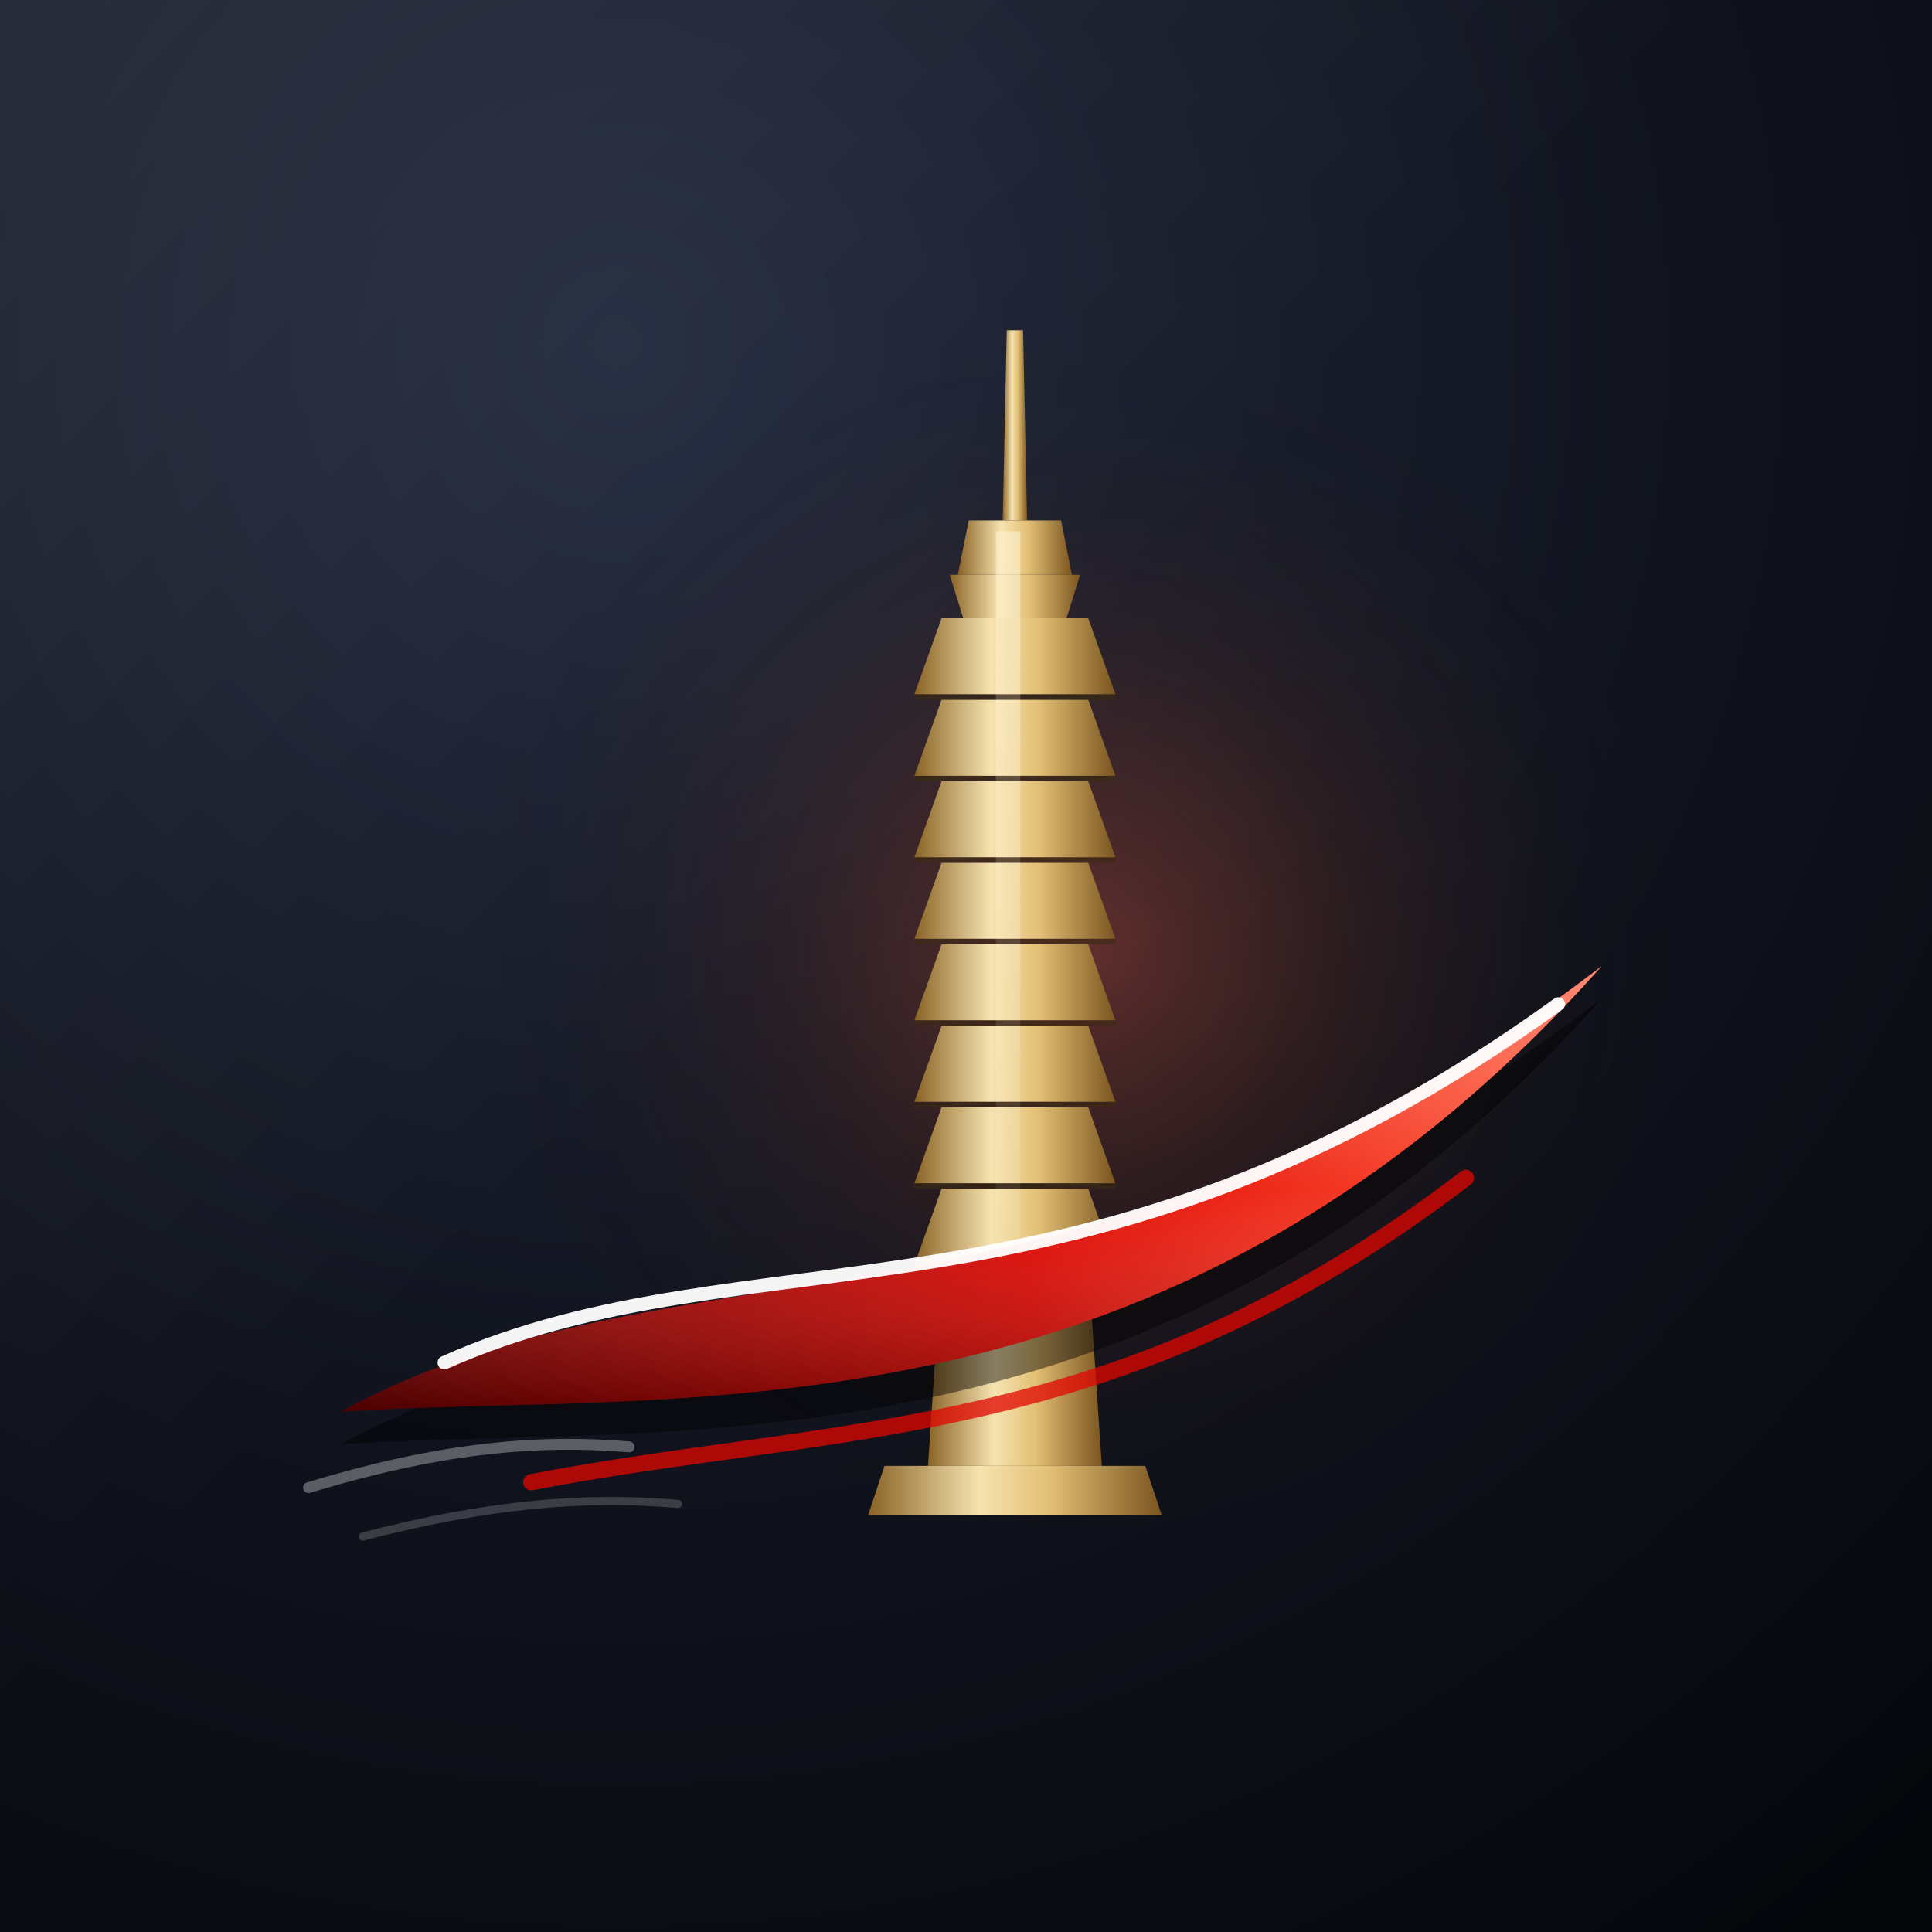
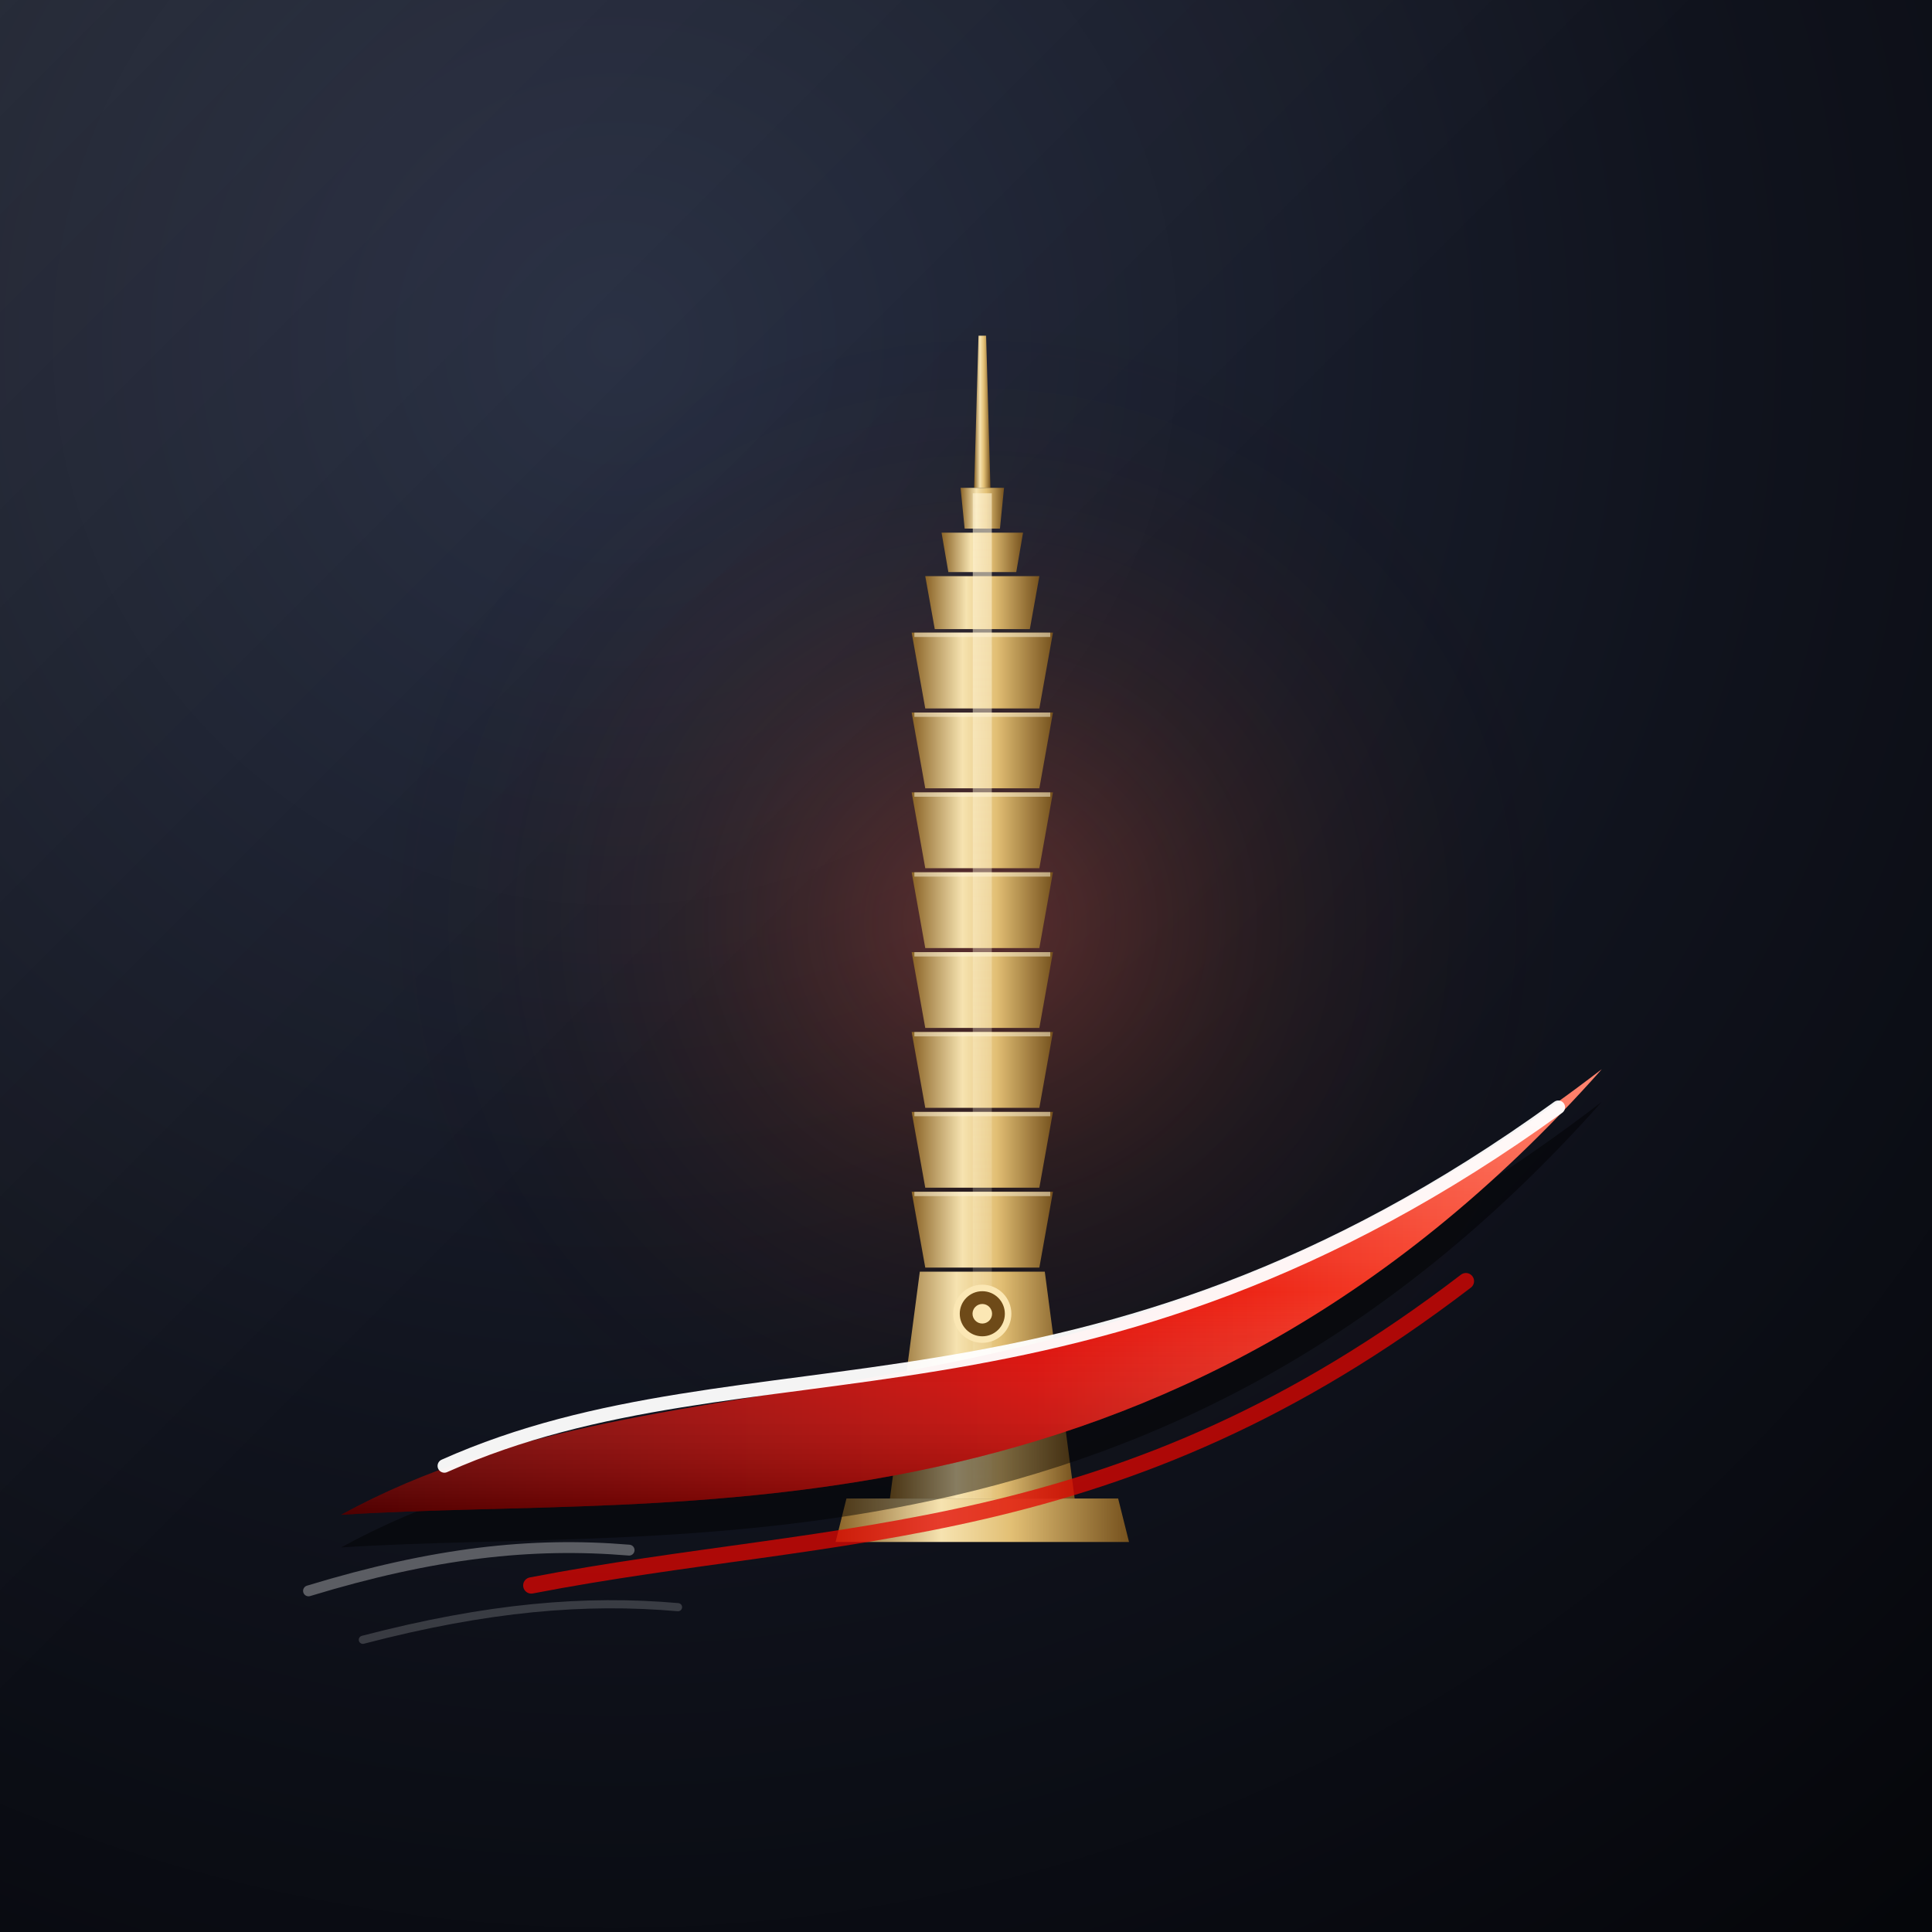
<svg xmlns="http://www.w3.org/2000/svg" viewBox="0 0 512 512">
  <defs>
    <radialGradient id="bg" cx="0.32" cy="0.18" r="1.05">
      <stop offset="0" stop-color="#232a3e" />
      <stop offset="0.55" stop-color="#10131d" />
      <stop offset="1" stop-color="#05060a" />
    </radialGradient>
    <linearGradient id="sheen" x1="0" y1="0" x2="1" y2="1">
      <stop offset="0" stop-color="#fff" stop-opacity="0.07" />
      <stop offset="0.45" stop-color="#fff" stop-opacity="0" />
    </linearGradient>
  </defs>
  <rect width="512" height="512" fill="url(#bg)" />
  <rect width="512" height="512" fill="url(#sheen)" />
  <g transform="translate(71.68 71.68) scale(0.72)">
    <defs>
-       <radialGradient id="glow" cx="300" cy="250" r="230" gradientUnits="userSpaceOnUse">
-         <stop offset="0" stop-color="#ff5a3c" stop-opacity="0.32" />
-         <stop offset="0.45" stop-color="#c2410c" stop-opacity="0.12" />
+       <radialGradient id="glow" cx="262" cy="240" r="230" gradientUnits="userSpaceOnUse">
+         <stop offset="0" stop-color="#ff5a3c" stop-opacity="0.3" />
+         <stop offset="0.45" stop-color="#c2410c" stop-opacity="0.11" />
        <stop offset="1" stop-color="#000" stop-opacity="0" />
      </radialGradient>
      <linearGradient id="gold" x1="0" y1="0" x2="1" y2="0">
        <stop offset="0" stop-color="#8a6326" />
-         <stop offset="0.38" stop-color="#f6e3b0" />
-         <stop offset="0.62" stop-color="#e2bf74" />
-         <stop offset="1" stop-color="#7a5520" />
+         <stop offset="0.36" stop-color="#f6e3b0" />
+         <stop offset="0.6" stop-color="#e2bf74" />
+         <stop offset="1" stop-color="#76521e" />
      </linearGradient>
      <linearGradient id="goldV" x1="0" y1="0" x2="0" y2="1">
-         <stop offset="0" stop-color="#fff4d6" stop-opacity="0.55" />
-         <stop offset="1" stop-color="#fff4d6" stop-opacity="0" />
+         <stop offset="0" stop-color="#fff4d6" stop-opacity="0.6" />
+         <stop offset="1" stop-color="#fff4d6" stop-opacity="0.05" />
      </linearGradient>
-       <linearGradient id="red" x1="36" y1="0" x2="480" y2="0" gradientUnits="userSpaceOnUse">
+       <linearGradient id="red" x1="26" y1="0" x2="490" y2="0" gradientUnits="userSpaceOnUse">
        <stop offset="0" stop-color="#7a0000" />
        <stop offset="0.55" stop-color="#e10600" />
        <stop offset="1" stop-color="#ff5a3c" />
      </linearGradient>
      <linearGradient id="redShade" x1="0" y1="0" x2="0" y2="1">
        <stop offset="0" stop-color="#fff" stop-opacity="0.28" />
        <stop offset="0.5" stop-color="#fff" stop-opacity="0" />
        <stop offset="1" stop-color="#000" stop-opacity="0.35" />
      </linearGradient>
    </defs>
-     <circle cx="300" cy="250" r="230" fill="url(#glow)" />
-     <g transform="translate(-26 0)">
-       <path d="M297 22 L303 22 L304.5 92 L295.5 92 Z" fill="url(#gold)" />
-       <path d="M283 92 H317 L321 112 H279 Z" fill="url(#gold)" />
-       <path d="M276 112 H324 L319 128 H281 Z" fill="url(#gold)" />
-       <g fill="url(#gold)">
-         <path d="M273 128 H327 L337 156 H263 Z" />
-         <path d="M273 158 H327 L337 186 H263 Z" />
-         <path d="M273 188 H327 L337 216 H263 Z" />
-         <path d="M273 218 H327 L337 246 H263 Z" />
-         <path d="M273 248 H327 L337 276 H263 Z" />
-         <path d="M273 278 H327 L337 306 H263 Z" />
-         <path d="M273 308 H327 L337 336 H263 Z" />
-         <path d="M273 338 H327 L337 366 H263 Z" />
-       </g>
-       <path d="M273 366 H327 L332 440 H268 Z" fill="url(#gold)" />
-       <path d="M252 440 H348 L354 458 H246 Z" fill="url(#gold)" />
-       <rect x="293" y="96" width="9" height="344" fill="url(#goldV)" />
-       <g fill="#3a2a10" opacity="0.55">
-         <rect x="263" y="156" width="74" height="2" />
-         <rect x="263" y="186" width="74" height="2" />
-         <rect x="263" y="216" width="74" height="2" />
-         <rect x="263" y="246" width="74" height="2" />
-         <rect x="263" y="276" width="74" height="2" />
-         <rect x="263" y="306" width="74" height="2" />
-         <rect x="263" y="336" width="74" height="2" />
-       </g>
+     <circle cx="262" cy="240" r="230" fill="url(#glow)" />
+     <g fill="url(#gold)">
+       <path d="M260.6 24 H263.4 L265 80 H259 Z" />
+       <path d="M254 80 H270 L268.5 95 H255.5 Z" />
+       <path d="M247 96.5 H277 L274.5 111 H249.5 Z" />
+       <path d="M241 112.5 H283 L279.5 132 H244.5 Z" />
+       <path d="M236 133.3 H288 L283 161.2 H241 Z" />
+       <path d="M236 162.7 H288 L283 190.6 H241 Z" />
+       <path d="M236 192.1 H288 L283 220 H241 Z" />
+       <path d="M236 221.5 H288 L283 249.4 H241 Z" />
+       <path d="M236 250.9 H288 L283 278.8 H241 Z" />
+       <path d="M236 280.3 H288 L283 308.2 H241 Z" />
+       <path d="M236 309.7 H288 L283 337.6 H241 Z" />
+       <path d="M236 339.1 H288 L283 367 H241 Z" />
+       <path d="M239 368.5 H285 L296 452 H228 Z" />
+       <path d="M212 452 H312 L316 468 H208 Z" />
    </g>
-     <g>
+     <rect x="258.5" y="82" width="7" height="370" fill="url(#goldV)" />
+     <g fill="#fff6dc" opacity="0.5">
+       <rect x="237" y="133.3" width="50" height="1.6" />
+       <rect x="237" y="162.7" width="50" height="1.6" />
+       <rect x="237" y="192.1" width="50" height="1.6" />
+       <rect x="237" y="221.5" width="50" height="1.6" />
+       <rect x="237" y="250.9" width="50" height="1.6" />
+       <rect x="237" y="280.3" width="50" height="1.6" />
+       <rect x="237" y="309.7" width="50" height="1.6" />
+       <rect x="237" y="339.1" width="50" height="1.6" />
+     </g>
+     <circle cx="262" cy="384" r="9.5" fill="#6e4a18" />
+     <circle cx="262" cy="384" r="9.5" fill="none" stroke="#fbe7b4" stroke-width="2.4" />
+     <circle cx="262" cy="384" r="3.6" fill="#fbe7b4" />
+     <g transform="translate(0 38)">
      <path d="M26 420 C 150 352, 300 402, 490 256 C 330 436, 150 412, 26 420 Z" fill="#000" opacity="0.45" transform="translate(0 12)" />
      <path d="M26 420 C 150 352, 300 402, 490 256 C 330 436, 150 412, 26 420 Z" fill="url(#red)" />
      <path d="M26 420 C 150 352, 300 402, 490 256 C 330 436, 150 412, 26 420 Z" fill="url(#redShade)" />
      <path d="M64 402 C 176 352, 300 396, 474 270" fill="none" stroke="#fff" stroke-width="5" stroke-linecap="round" opacity="0.95" />
      <path d="M96 446 C 210 424, 312 432, 440 334" fill="none" stroke="#e10600" stroke-width="6" stroke-linecap="round" opacity="0.75" />
      <g stroke="#fff" stroke-linecap="round" fill="none">
        <path d="M14 448 C 60 434, 96 430, 132 433" stroke-width="4" opacity="0.32" />
        <path d="M34 466 C 80 454, 116 451, 150 454" stroke-width="3" opacity="0.18" />
      </g>
    </g>
  </g>
</svg>
